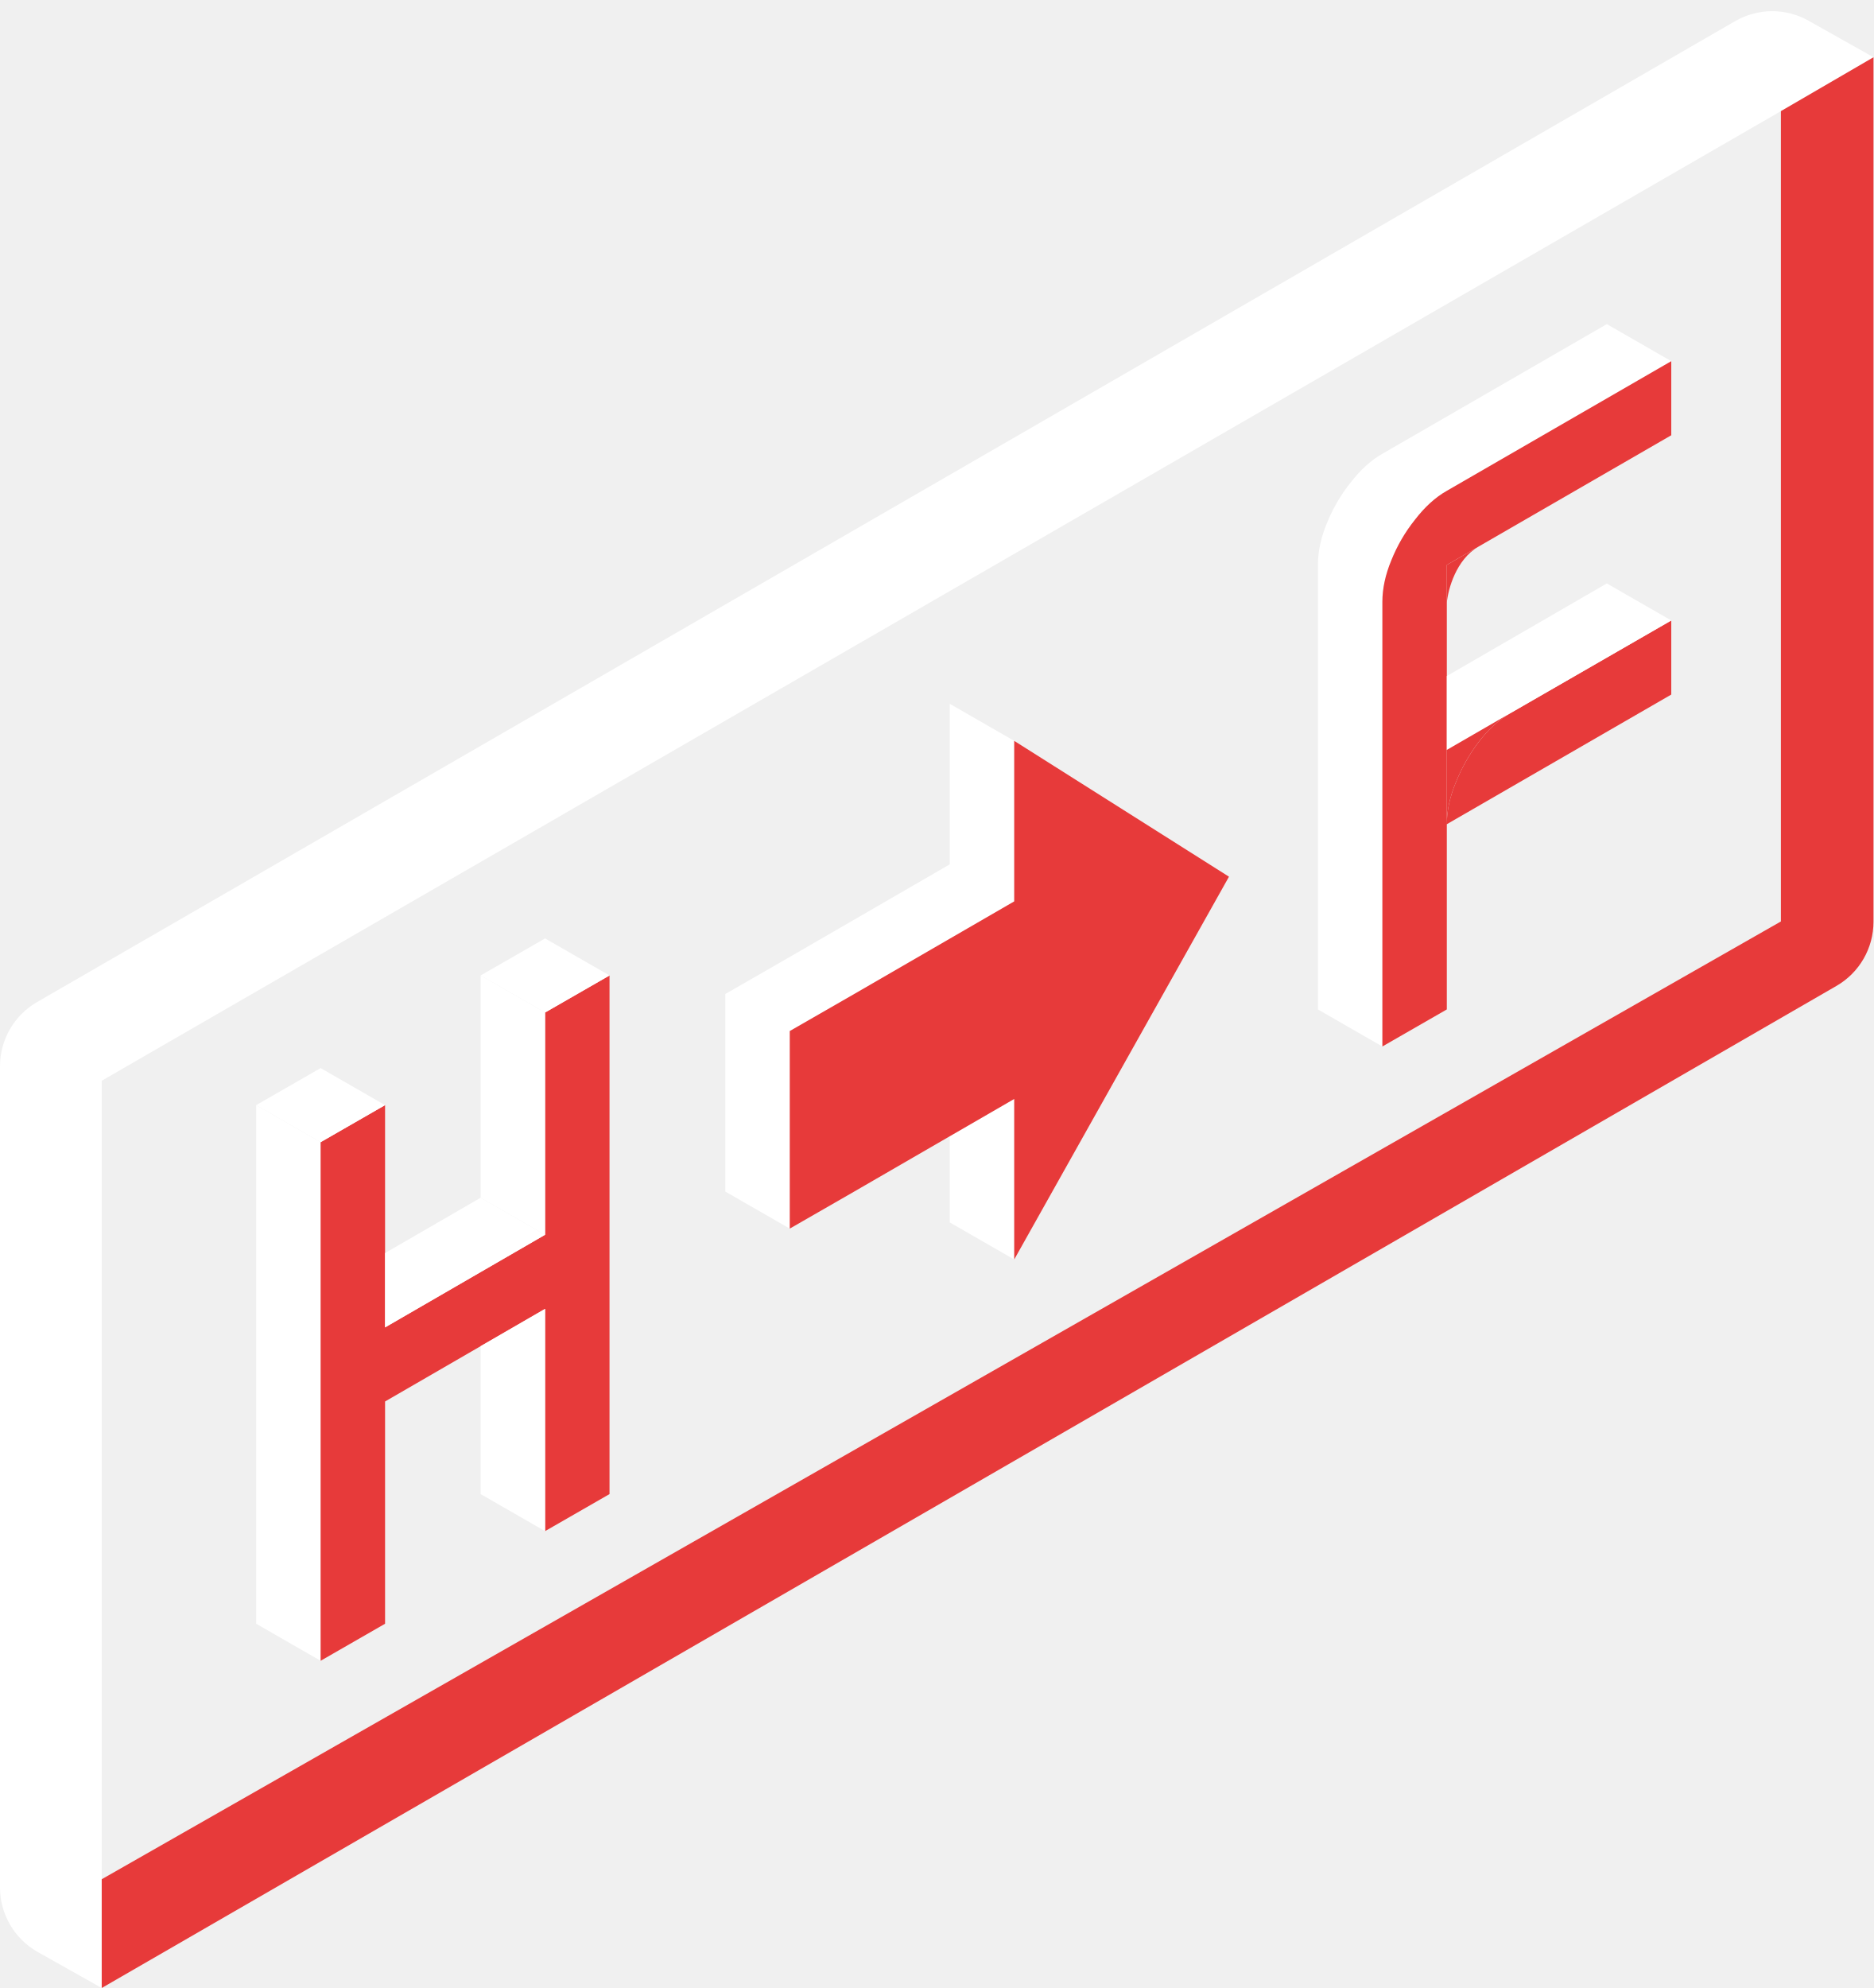
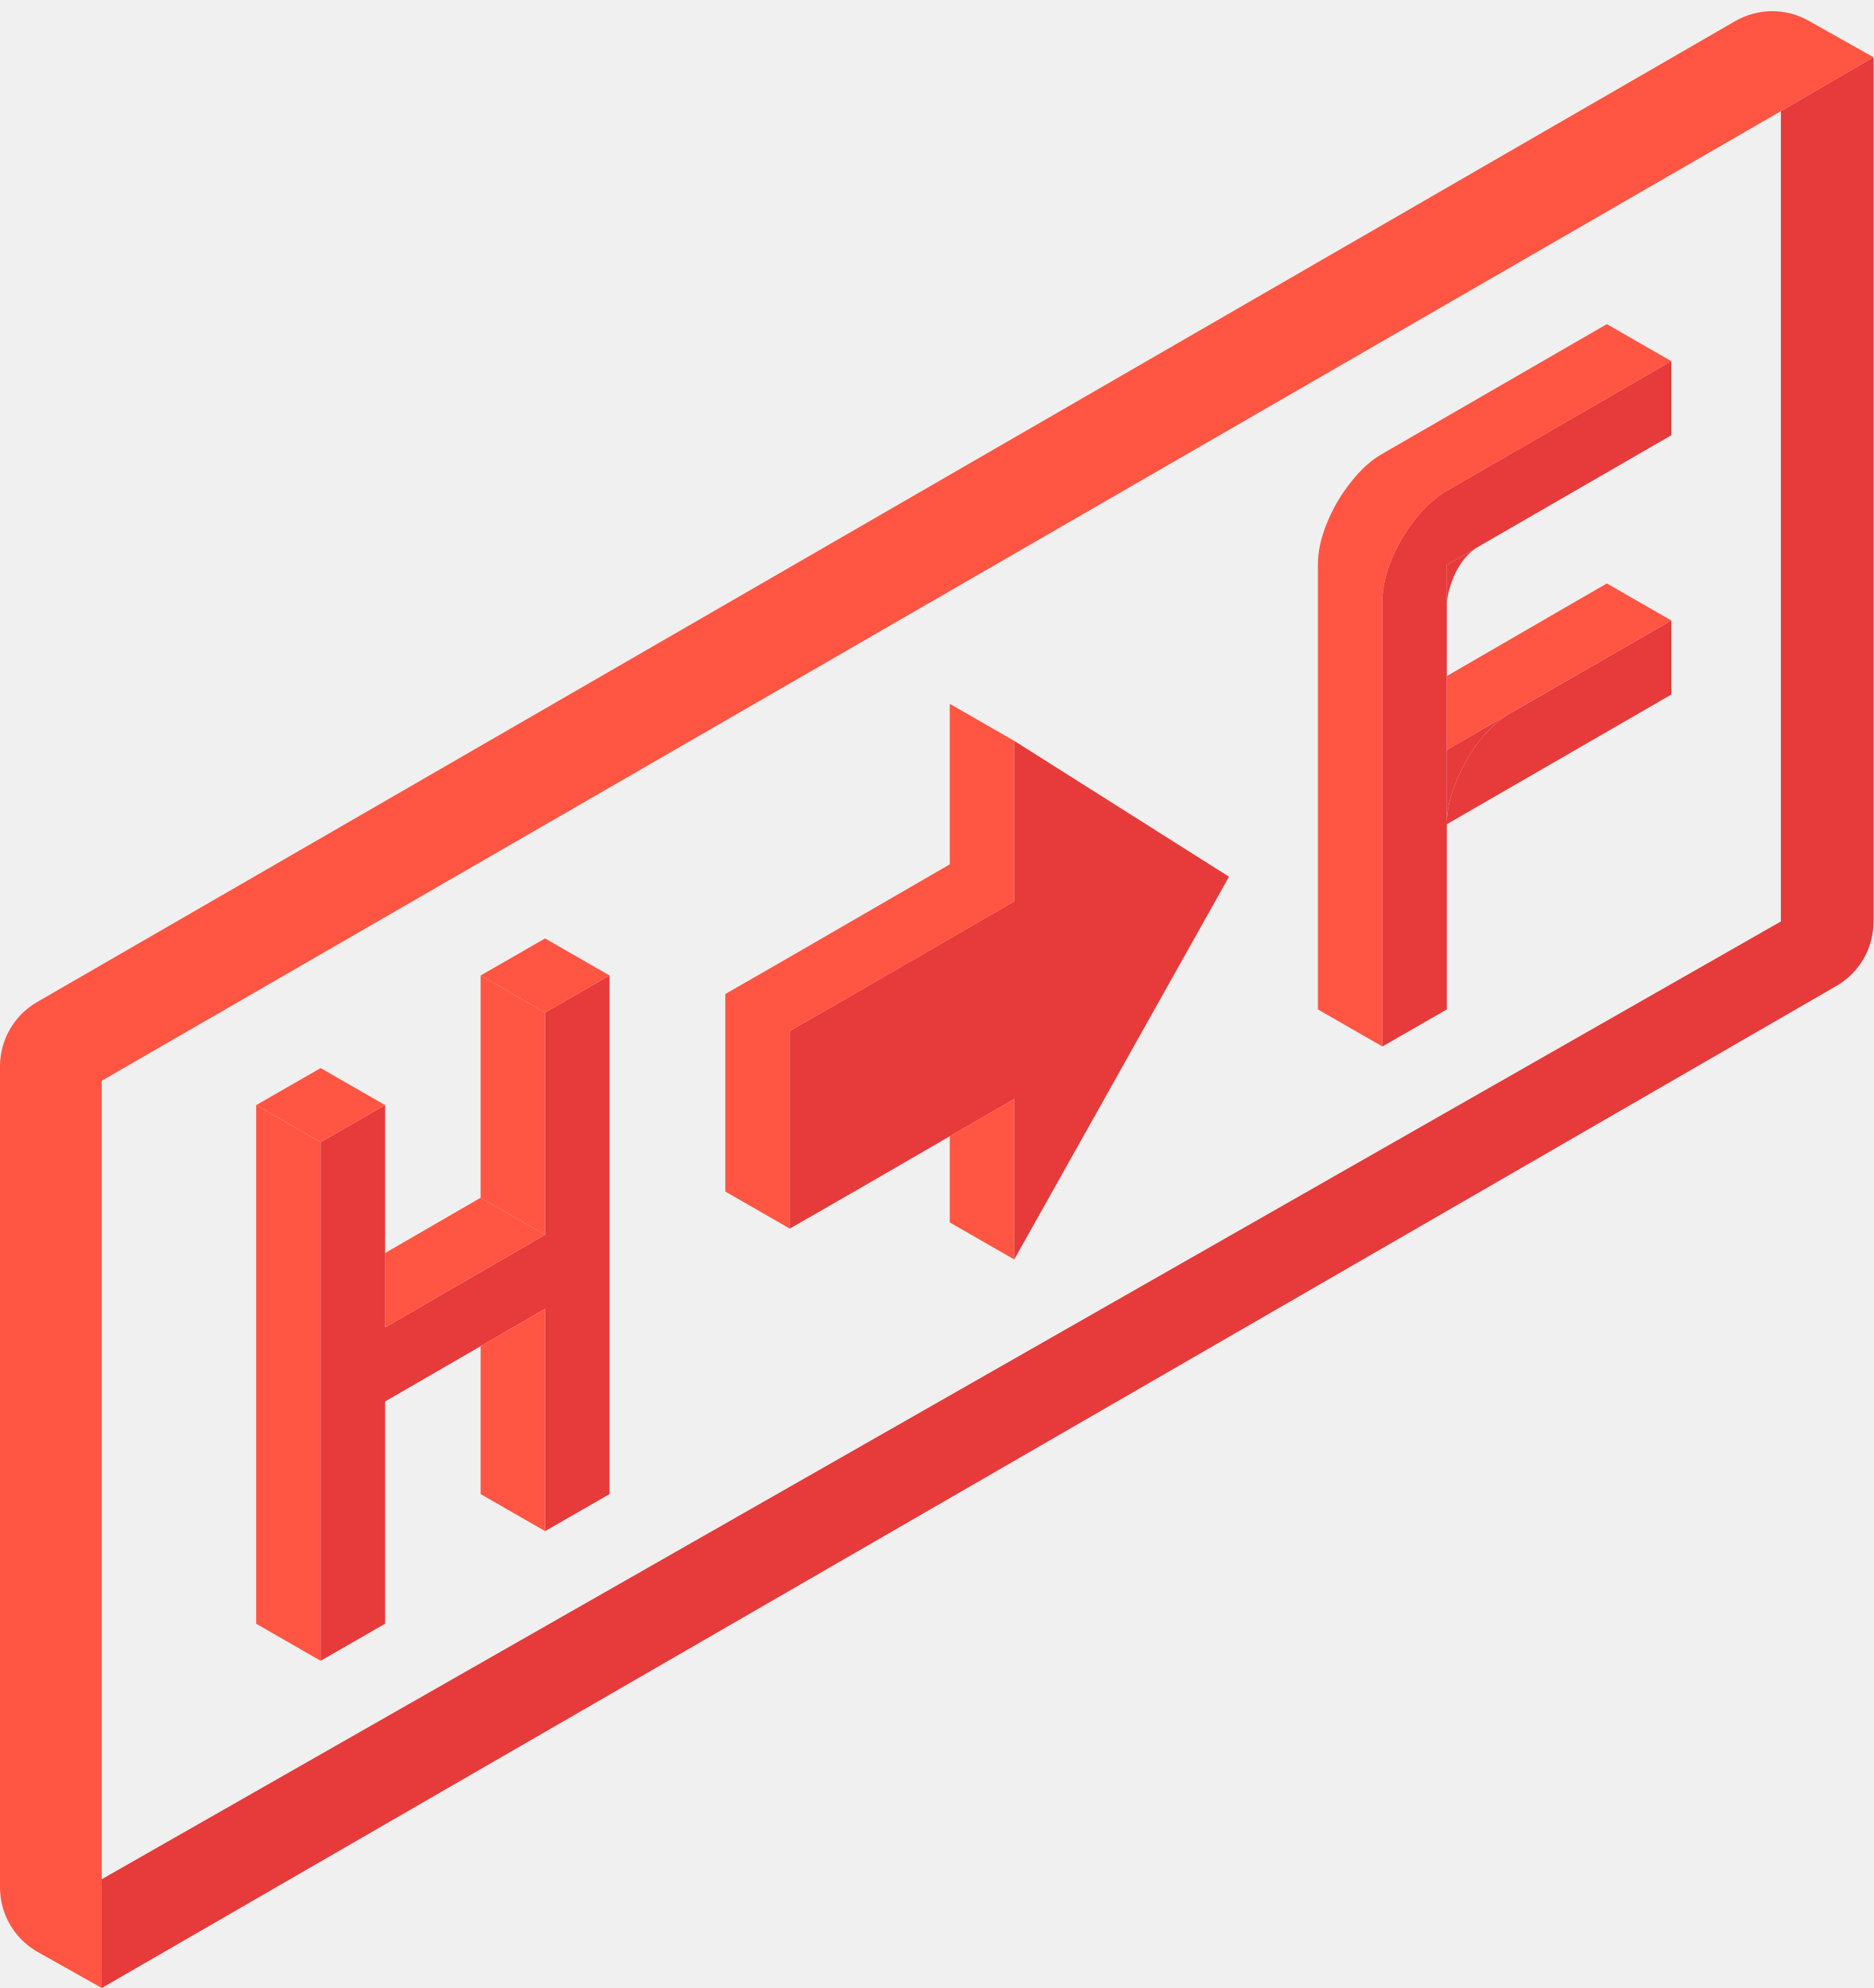
<svg xmlns="http://www.w3.org/2000/svg" width="607" height="644" viewBox="0 0 607 644" fill="none">
-   <path d="M447.88 195C447.88 190.68 448.84 186.2 450.76 181.56C452.68 176.76 455.24 172.36 458.44 168.36C461.64 164.2 465.08 161.08 468.76 159L541.48 117L520.6 105L447.88 147C444.2 149.08 440.76 152.2 437.56 156.36C434.36 160.36 431.8 164.76 429.88 169.56C427.96 174.2 427 178.68 427 183V327L447.88 339V255V195Z" fill="white" />
+   <path d="M447.88 195C447.88 190.68 448.84 186.2 450.76 181.56C452.68 176.76 455.24 172.36 458.44 168.36C461.64 164.2 465.08 161.08 468.76 159L541.48 117L520.6 105L447.88 147C444.2 149.08 440.76 152.2 437.56 156.36C434.36 160.36 431.8 164.76 429.88 169.56C427.96 174.2 427 178.68 427 183V327L447.88 339V255V195Z" fill="#FF5542" />
  <path fill-rule="evenodd" clip-rule="evenodd" d="M447.88 195C447.88 190.68 448.84 186.2 450.76 181.56C452.68 176.76 455.24 172.36 458.44 168.36C461.64 164.2 465.08 161.08 468.76 159L541.48 117V141L489.21 171.189L478.985 177.094L468.76 183V195.25V207.5V219V242.931V267V327L447.88 339V255V195ZM541.48 201L489.4 231C489.253 231.083 489.106 231.168 488.959 231.255C488.648 231.439 488.339 231.63 488.031 231.829C484.864 233.876 481.88 236.72 479.08 240.36C476.04 244.36 473.56 248.76 471.64 253.56C469.72 258.2 468.76 262.68 468.76 267L541.48 225V201Z" fill="#E73A3A" />
-   <path fill-rule="evenodd" clip-rule="evenodd" d="M468.76 242.931V219L520.6 189L541.48 201L489.4 231C489.253 231.083 489.106 231.168 488.959 231.255L468.76 242.931Z" fill="white" />
+   <path fill-rule="evenodd" clip-rule="evenodd" d="M468.76 242.931V219L520.6 189L541.48 201L489.4 231C489.253 231.083 489.106 231.168 488.959 231.255L468.76 242.931Z" fill="#FF5542" />
  <path d="M468.76 267C468.76 262.68 469.72 258.2 471.64 253.56C473.56 248.76 476.04 244.36 479.08 240.36C481.88 236.72 484.864 233.876 488.031 231.829C488.339 231.63 488.648 231.439 488.959 231.255L468.76 242.931V267Z" fill="#E73A3A" />
  <path d="M468.76 183V195.25C469.153 190.94 471.748 181.274 478.985 177.094L468.76 183Z" fill="#E73A3A" />
-   <path d="M585.967 6.712C578.576 2.552 569.537 2.602 562.192 6.844L11.996 324.622C4.573 328.91 0 336.832 0 345.405V611.417C0 620.086 4.674 628.08 12.228 632.332L32.958 644V608.767V350.102L577 36L607 18.551L585.967 6.712Z" fill="white" />
+   <path d="M585.967 6.712C578.576 2.552 569.537 2.602 562.192 6.844L11.996 324.622C4.573 328.91 0 336.832 0 345.405V611.417C0 620.086 4.674 628.08 12.228 632.332L32.958 644V608.767V350.102L577 36L607 18.551L585.967 6.712Z" fill="#FF5542" />
  <path d="M32.958 644L595.003 319.378C602.427 315.09 607 307.168 607 298.595V18.551L577 36V298.5L32.958 608.767V644Z" fill="#E73A3A" />
-   <path d="M328.6 356V408L307.72 396V368.083L328.6 356ZM328.6 240V292L307.72 280V228L328.6 240ZM328.6 292L276.76 322L255.88 310L307.72 280L328.6 292ZM276.76 322L255.88 334L235 322L255.88 310L276.76 322ZM255.88 334V366V398L235 386V322L255.88 334Z" fill="white" />
+   <path d="M328.6 356V408L307.72 396V368.083L328.6 356ZM328.6 240V292L307.72 280V228L328.6 240ZM328.6 292L276.76 322L255.88 310L307.72 280L328.6 292ZM276.76 322L255.88 334L235 322L255.88 310L276.76 322ZM255.88 334V366V398L235 386V322L255.88 334Z" fill="#FF5542" />
  <path d="M328.6 292L276.76 322L255.88 334V366V398L276.76 386L307.72 368.083L328.6 356V408L398.18 284L328.6 240V292Z" fill="#E73A3A" />
-   <path d="M103.88 538V418V370L83 358V526L103.88 538Z" fill="white" />
+   <path d="M103.88 538V418V370L83 358V526L103.88 538Z" fill="#FF5542" />
  <path fill-rule="evenodd" clip-rule="evenodd" d="M124.76 358V405.917V430L155.72 412.083V412L155.792 412.042L176.6 400V328L197.48 316V484L176.6 496V424L155.72 436.083L124.76 454V526L103.88 538V418V370L124.76 358Z" fill="#E73A3A" />
-   <path d="M176.6 400V328L155.72 316V388L176.6 400Z" fill="white" />
-   <path d="M176.6 400L155.72 388L124.76 405.917V430L155.72 412.083V412L155.792 412.042L176.6 400Z" fill="white" />
-   <path d="M176.6 496V424L155.72 436.083V484L176.6 496Z" fill="white" />
-   <path d="M176.6 328L197.48 316L176.6 304L155.72 316L176.6 328Z" fill="white" />
-   <path d="M103.88 370L124.76 358L103.88 346L83 358L103.88 370Z" fill="white" />
+   <path d="M176.6 400V328L155.72 316V388L176.6 400Z" fill="#FF5542" />
+   <path d="M176.6 400L155.72 388L124.76 405.917V430L155.72 412.083V412L155.792 412.042L176.6 400Z" fill="#FF5542" />
+   <path d="M176.6 496V424L155.72 436.083V484L176.6 496Z" fill="#FF5542" />
+   <path d="M176.6 328L197.48 316L176.6 304L155.72 316L176.6 328Z" fill="#FF5542" />
+   <path d="M103.88 370L124.76 358L103.88 346L83 358L103.88 370Z" fill="#FF5542" />
</svg>
